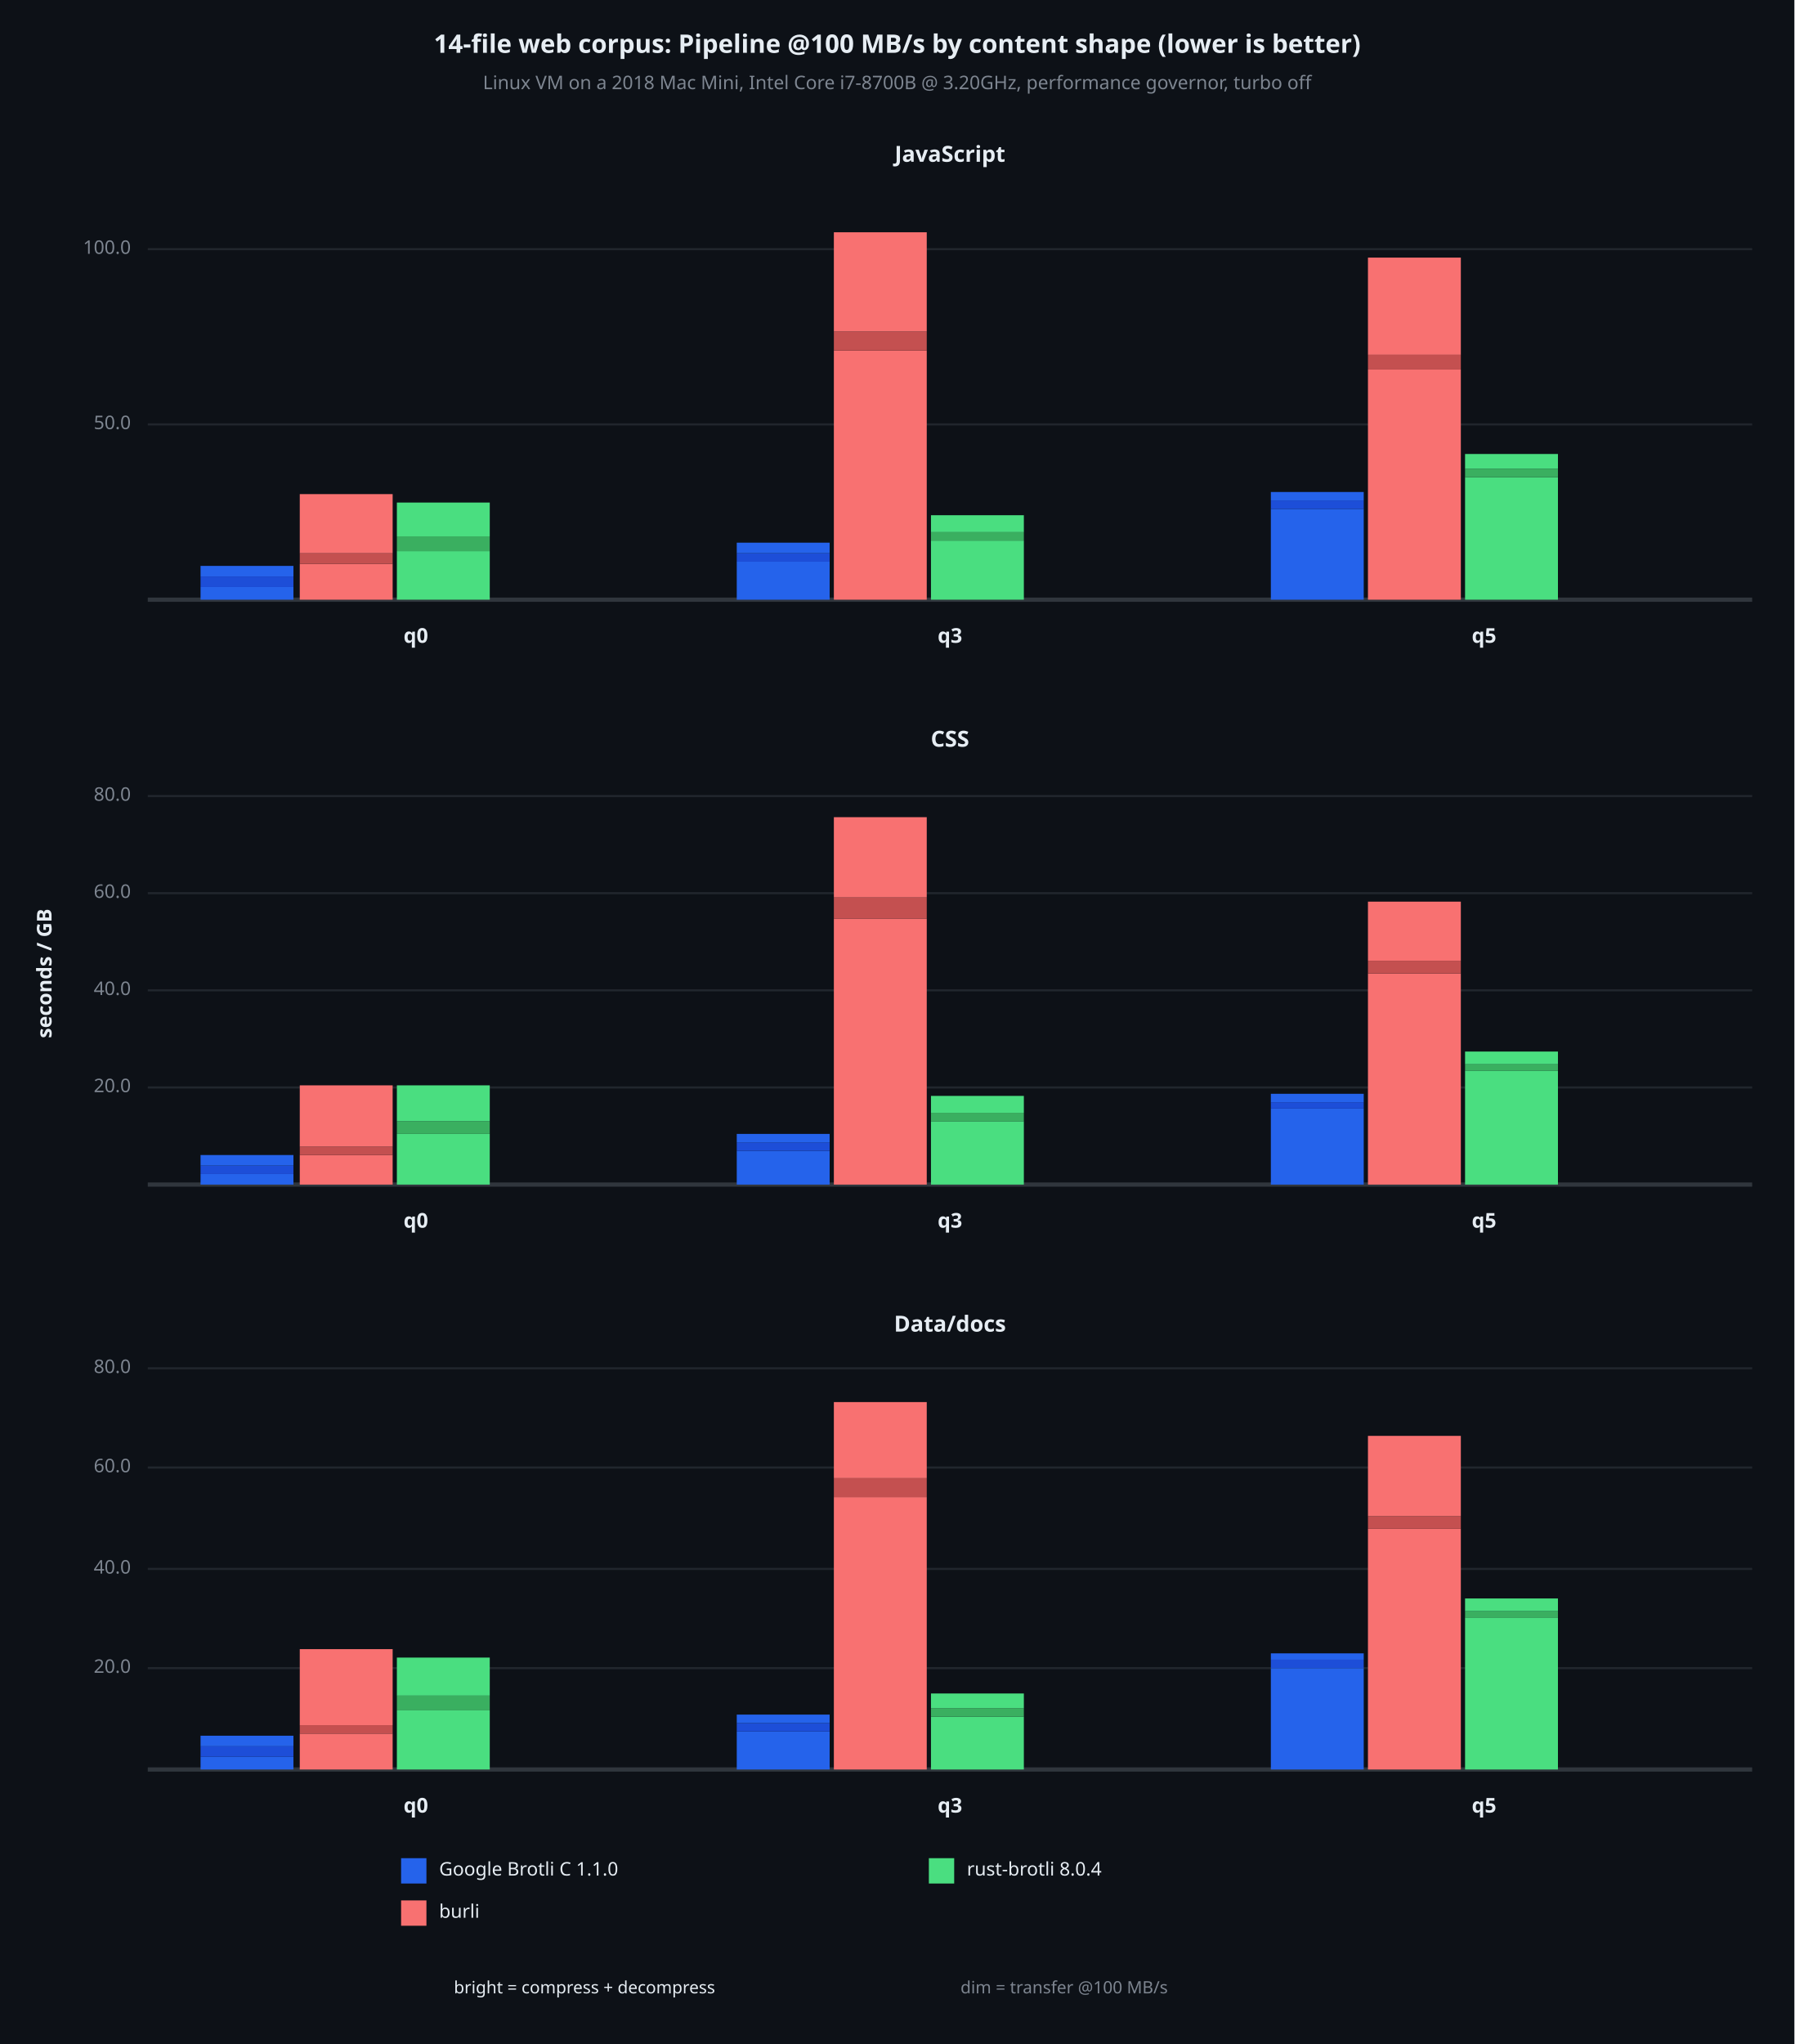
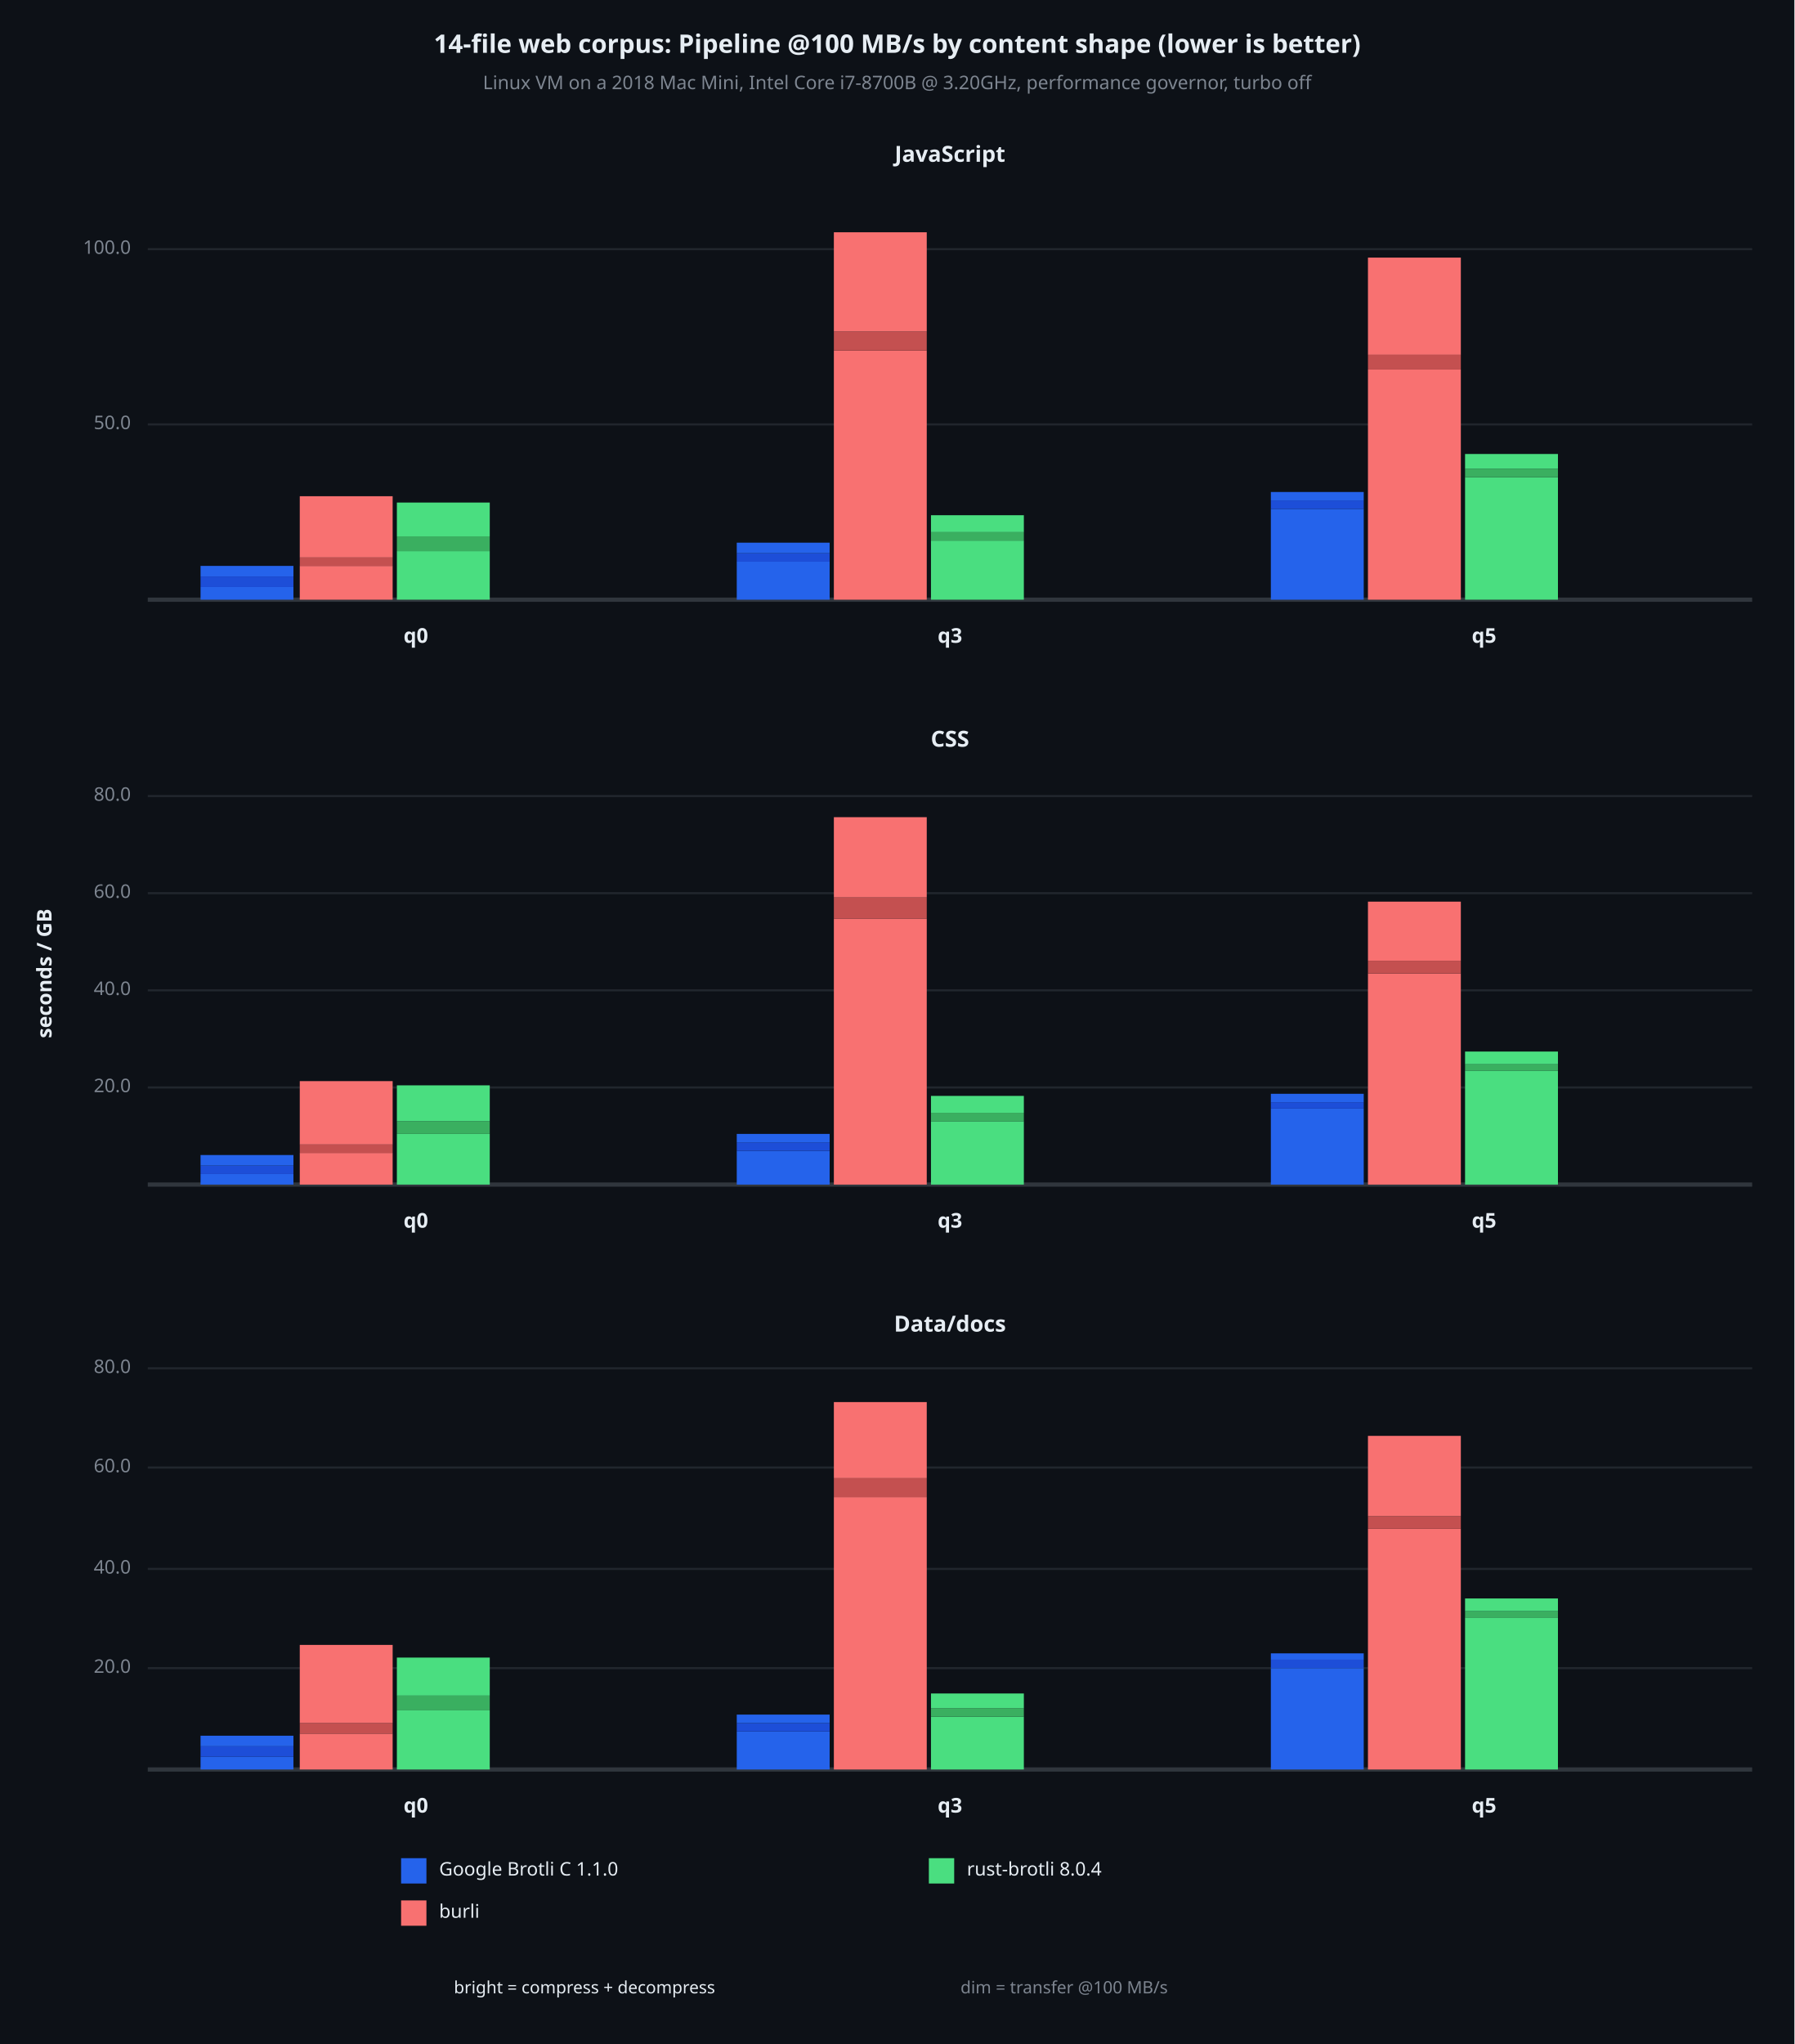
<svg xmlns="http://www.w3.org/2000/svg" viewBox="0 0 850 968" font-family="system-ui, -apple-system, sans-serif">
  <rect x="0" y="0" width="850" height="968" opacity="1" fill="#0D1117" stroke="none" />
  <text x="425" y="22" dy="0.5ex" text-anchor="middle" font-family="sans-serif" font-size="12.097" opacity="1" fill="#E6EDF3" font-weight="bold">
14-file web corpus: Pipeline @100 MB/s by content shape (lower is better)
</text>
  <text x="425" y="40" dy="0.5ex" text-anchor="middle" font-family="sans-serif" font-size="8.871" opacity="1" fill="#7D8590">
Linux VM on a 2018 Mac Mini, Intel Core i7-8700B @ 3.20GHz, performance governor, turbo off
</text>
  <text x="22" y="461" dy="0.5ex" text-anchor="middle" font-family="sans-serif" font-size="9.677" opacity="1" fill="#E6EDF3" font-weight="bold" transform="rotate(270, 22, 461)">
seconds / GB
</text>
  <text x="450" y="74" dy="0.5ex" text-anchor="middle" font-family="sans-serif" font-size="10.484" opacity="1" fill="#E6EDF3" font-weight="bold">
JavaScript
</text>
  <polyline fill="none" opacity="1" stroke="#21262D" stroke-width="1" points="70,201 830,201 " />
  <text x="62" y="201" dy="0.5ex" text-anchor="end" font-family="sans-serif" font-size="8.871" opacity="1" fill="#7D8590">
50.0
</text>
  <polyline fill="none" opacity="1" stroke="#21262D" stroke-width="1" points="70,118 830,118 " />
  <text x="62" y="118" dy="0.5ex" text-anchor="end" font-family="sans-serif" font-size="8.871" opacity="1" fill="#7D8590">
100.0
</text>
  <polyline fill="none" opacity="1" stroke="#30363D" stroke-width="2" points="70,284 830,284 " />
  <rect x="95" y="278" width="44" height="6" opacity="1" fill="#2563EB" stroke="none" />
  <rect x="95" y="273" width="44" height="5" opacity="1" fill="#1D4ED8" stroke="none" />
  <rect x="95" y="268" width="44" height="5" opacity="1" fill="#2563EB" stroke="none" />
-   <rect x="142" y="267" width="44" height="17" opacity="1" fill="#F87171" stroke="none" />
-   <rect x="142" y="262" width="44" height="5" opacity="1" fill="#C45050" stroke="none" />
-   <rect x="142" y="234" width="44" height="28" opacity="1" fill="#F87171" stroke="none" />
+   <rect x="142" y="268" width="44" height="16" opacity="1" fill="#F87171" stroke="none" />
+   <rect x="142" y="264" width="44" height="4" opacity="1" fill="#C45050" stroke="none" />
+   <rect x="142" y="235" width="44" height="29" opacity="1" fill="#F87171" stroke="none" />
  <rect x="188" y="261" width="44" height="23" opacity="1" fill="#4ADE80" stroke="none" />
  <rect x="188" y="254" width="44" height="7" opacity="1" fill="#3AAF60" stroke="none" />
  <rect x="188" y="238" width="44" height="16" opacity="1" fill="#4ADE80" stroke="none" />
  <text x="197" y="302" dy="0.5ex" text-anchor="middle" font-family="sans-serif" font-size="9.677" opacity="1" fill="#E6EDF3" font-weight="bold">
q0
</text>
  <rect x="349" y="266" width="44" height="18" opacity="1" fill="#2563EB" stroke="none" />
  <rect x="349" y="262" width="44" height="4" opacity="1" fill="#1D4ED8" stroke="none" />
  <rect x="349" y="257" width="44" height="5" opacity="1" fill="#2563EB" stroke="none" />
  <rect x="395" y="166" width="44" height="118" opacity="1" fill="#F87171" stroke="none" />
  <rect x="395" y="157" width="44" height="9" opacity="1" fill="#C45050" stroke="none" />
  <rect x="395" y="110" width="44" height="47" opacity="1" fill="#F87171" stroke="none" />
  <rect x="441" y="256" width="44" height="28" opacity="1" fill="#4ADE80" stroke="none" />
  <rect x="441" y="252" width="44" height="4" opacity="1" fill="#3AAF60" stroke="none" />
  <rect x="441" y="244" width="44" height="8" opacity="1" fill="#4ADE80" stroke="none" />
  <text x="450" y="302" dy="0.5ex" text-anchor="middle" font-family="sans-serif" font-size="9.677" opacity="1" fill="#E6EDF3" font-weight="bold">
q3
</text>
  <rect x="602" y="241" width="44" height="43" opacity="1" fill="#2563EB" stroke="none" />
  <rect x="602" y="237" width="44" height="4" opacity="1" fill="#1D4ED8" stroke="none" />
  <rect x="602" y="233" width="44" height="4" opacity="1" fill="#2563EB" stroke="none" />
  <rect x="648" y="175" width="44" height="109" opacity="1" fill="#F87171" stroke="none" />
  <rect x="648" y="168" width="44" height="7" opacity="1" fill="#C45050" stroke="none" />
  <rect x="648" y="122" width="44" height="46" opacity="1" fill="#F87171" stroke="none" />
  <rect x="694" y="226" width="44" height="58" opacity="1" fill="#4ADE80" stroke="none" />
  <rect x="694" y="222" width="44" height="4" opacity="1" fill="#3AAF60" stroke="none" />
  <rect x="694" y="215" width="44" height="7" opacity="1" fill="#4ADE80" stroke="none" />
  <text x="703" y="302" dy="0.5ex" text-anchor="middle" font-family="sans-serif" font-size="9.677" opacity="1" fill="#E6EDF3" font-weight="bold">
q5
</text>
  <text x="450" y="351" dy="0.5ex" text-anchor="middle" font-family="sans-serif" font-size="10.484" opacity="1" fill="#E6EDF3" font-weight="bold">
CSS
</text>
  <polyline fill="none" opacity="1" stroke="#21262D" stroke-width="1" points="70,515 830,515 " />
  <text x="62" y="515" dy="0.5ex" text-anchor="end" font-family="sans-serif" font-size="8.871" opacity="1" fill="#7D8590">
20.0
</text>
  <polyline fill="none" opacity="1" stroke="#21262D" stroke-width="1" points="70,469 830,469 " />
  <text x="62" y="469" dy="0.5ex" text-anchor="end" font-family="sans-serif" font-size="8.871" opacity="1" fill="#7D8590">
40.0
</text>
  <polyline fill="none" opacity="1" stroke="#21262D" stroke-width="1" points="70,423 830,423 " />
  <text x="62" y="423" dy="0.5ex" text-anchor="end" font-family="sans-serif" font-size="8.871" opacity="1" fill="#7D8590">
60.0
</text>
  <polyline fill="none" opacity="1" stroke="#21262D" stroke-width="1" points="70,377 830,377 " />
  <text x="62" y="377" dy="0.5ex" text-anchor="end" font-family="sans-serif" font-size="8.871" opacity="1" fill="#7D8590">
80.0
</text>
  <polyline fill="none" opacity="1" stroke="#30363D" stroke-width="2" points="70,561 830,561 " />
  <rect x="95" y="556" width="44" height="5" opacity="1" fill="#2563EB" stroke="none" />
  <rect x="95" y="552" width="44" height="4" opacity="1" fill="#1D4ED8" stroke="none" />
  <rect x="95" y="547" width="44" height="5" opacity="1" fill="#2563EB" stroke="none" />
-   <rect x="142" y="547" width="44" height="14" opacity="1" fill="#F87171" stroke="none" />
-   <rect x="142" y="543" width="44" height="4" opacity="1" fill="#C45050" stroke="none" />
-   <rect x="142" y="514" width="44" height="29" opacity="1" fill="#F87171" stroke="none" />
+   <rect x="142" y="546" width="44" height="15" opacity="1" fill="#F87171" stroke="none" />
+   <rect x="142" y="542" width="44" height="4" opacity="1" fill="#C45050" stroke="none" />
+   <rect x="142" y="512" width="44" height="30" opacity="1" fill="#F87171" stroke="none" />
  <rect x="188" y="537" width="44" height="24" opacity="1" fill="#4ADE80" stroke="none" />
  <rect x="188" y="531" width="44" height="6" opacity="1" fill="#3AAF60" stroke="none" />
  <rect x="188" y="514" width="44" height="17" opacity="1" fill="#4ADE80" stroke="none" />
  <text x="197" y="579" dy="0.5ex" text-anchor="middle" font-family="sans-serif" font-size="9.677" opacity="1" fill="#E6EDF3" font-weight="bold">
q0
</text>
  <rect x="349" y="545" width="44" height="16" opacity="1" fill="#2563EB" stroke="none" />
  <rect x="349" y="541" width="44" height="4" opacity="1" fill="#1D4ED8" stroke="none" />
  <rect x="349" y="537" width="44" height="4" opacity="1" fill="#2563EB" stroke="none" />
  <rect x="395" y="435" width="44" height="126" opacity="1" fill="#F87171" stroke="none" />
  <rect x="395" y="425" width="44" height="10" opacity="1" fill="#C45050" stroke="none" />
  <rect x="395" y="387" width="44" height="38" opacity="1" fill="#F87171" stroke="none" />
  <rect x="441" y="531" width="44" height="30" opacity="1" fill="#4ADE80" stroke="none" />
  <rect x="441" y="527" width="44" height="4" opacity="1" fill="#3AAF60" stroke="none" />
  <rect x="441" y="519" width="44" height="8" opacity="1" fill="#4ADE80" stroke="none" />
  <text x="450" y="579" dy="0.5ex" text-anchor="middle" font-family="sans-serif" font-size="9.677" opacity="1" fill="#E6EDF3" font-weight="bold">
q3
</text>
  <rect x="602" y="525" width="44" height="36" opacity="1" fill="#2563EB" stroke="none" />
  <rect x="602" y="522" width="44" height="3" opacity="1" fill="#1D4ED8" stroke="none" />
  <rect x="602" y="518" width="44" height="4" opacity="1" fill="#2563EB" stroke="none" />
  <rect x="648" y="461" width="44" height="100" opacity="1" fill="#F87171" stroke="none" />
  <rect x="648" y="455" width="44" height="6" opacity="1" fill="#C45050" stroke="none" />
  <rect x="648" y="427" width="44" height="28" opacity="1" fill="#F87171" stroke="none" />
  <rect x="694" y="507" width="44" height="54" opacity="1" fill="#4ADE80" stroke="none" />
  <rect x="694" y="504" width="44" height="3" opacity="1" fill="#3AAF60" stroke="none" />
  <rect x="694" y="498" width="44" height="6" opacity="1" fill="#4ADE80" stroke="none" />
  <text x="703" y="579" dy="0.5ex" text-anchor="middle" font-family="sans-serif" font-size="9.677" opacity="1" fill="#E6EDF3" font-weight="bold">
q5
</text>
  <text x="450" y="628" dy="0.5ex" text-anchor="middle" font-family="sans-serif" font-size="10.484" opacity="1" fill="#E6EDF3" font-weight="bold">
Data/docs
</text>
  <polyline fill="none" opacity="1" stroke="#21262D" stroke-width="1" points="70,790 830,790 " />
  <text x="62" y="790" dy="0.5ex" text-anchor="end" font-family="sans-serif" font-size="8.871" opacity="1" fill="#7D8590">
20.0
</text>
  <polyline fill="none" opacity="1" stroke="#21262D" stroke-width="1" points="70,743 830,743 " />
  <text x="62" y="743" dy="0.5ex" text-anchor="end" font-family="sans-serif" font-size="8.871" opacity="1" fill="#7D8590">
40.0
</text>
  <polyline fill="none" opacity="1" stroke="#21262D" stroke-width="1" points="70,695 830,695 " />
  <text x="62" y="695" dy="0.5ex" text-anchor="end" font-family="sans-serif" font-size="8.871" opacity="1" fill="#7D8590">
60.0
</text>
  <polyline fill="none" opacity="1" stroke="#21262D" stroke-width="1" points="70,648 830,648 " />
  <text x="62" y="648" dy="0.5ex" text-anchor="end" font-family="sans-serif" font-size="8.871" opacity="1" fill="#7D8590">
80.0
</text>
  <polyline fill="none" opacity="1" stroke="#30363D" stroke-width="2" points="70,838 830,838 " />
  <rect x="95" y="832" width="44" height="6" opacity="1" fill="#2563EB" stroke="none" />
  <rect x="95" y="827" width="44" height="5" opacity="1" fill="#1D4ED8" stroke="none" />
  <rect x="95" y="822" width="44" height="5" opacity="1" fill="#2563EB" stroke="none" />
  <rect x="142" y="821" width="44" height="17" opacity="1" fill="#F87171" stroke="none" />
-   <rect x="142" y="817" width="44" height="4" opacity="1" fill="#C45050" stroke="none" />
-   <rect x="142" y="781" width="44" height="36" opacity="1" fill="#F87171" stroke="none" />
+   <rect x="142" y="816" width="44" height="5" opacity="1" fill="#C45050" stroke="none" />
+   <rect x="142" y="779" width="44" height="37" opacity="1" fill="#F87171" stroke="none" />
  <rect x="188" y="810" width="44" height="28" opacity="1" fill="#4ADE80" stroke="none" />
  <rect x="188" y="803" width="44" height="7" opacity="1" fill="#3AAF60" stroke="none" />
  <rect x="188" y="785" width="44" height="18" opacity="1" fill="#4ADE80" stroke="none" />
  <text x="197" y="856" dy="0.5ex" text-anchor="middle" font-family="sans-serif" font-size="9.677" opacity="1" fill="#E6EDF3" font-weight="bold">
q0
</text>
  <rect x="349" y="820" width="44" height="18" opacity="1" fill="#2563EB" stroke="none" />
  <rect x="349" y="816" width="44" height="4" opacity="1" fill="#1D4ED8" stroke="none" />
  <rect x="349" y="812" width="44" height="4" opacity="1" fill="#2563EB" stroke="none" />
  <rect x="395" y="709" width="44" height="129" opacity="1" fill="#F87171" stroke="none" />
  <rect x="395" y="700" width="44" height="9" opacity="1" fill="#C45050" stroke="none" />
  <rect x="395" y="664" width="44" height="36" opacity="1" fill="#F87171" stroke="none" />
  <rect x="441" y="813" width="44" height="25" opacity="1" fill="#4ADE80" stroke="none" />
  <rect x="441" y="809" width="44" height="4" opacity="1" fill="#3AAF60" stroke="none" />
  <rect x="441" y="802" width="44" height="7" opacity="1" fill="#4ADE80" stroke="none" />
  <text x="450" y="856" dy="0.5ex" text-anchor="middle" font-family="sans-serif" font-size="9.677" opacity="1" fill="#E6EDF3" font-weight="bold">
q3
</text>
  <rect x="602" y="790" width="44" height="48" opacity="1" fill="#2563EB" stroke="none" />
  <rect x="602" y="786" width="44" height="4" opacity="1" fill="#1D4ED8" stroke="none" />
  <rect x="602" y="783" width="44" height="3" opacity="1" fill="#2563EB" stroke="none" />
  <rect x="648" y="724" width="44" height="114" opacity="1" fill="#F87171" stroke="none" />
  <rect x="648" y="718" width="44" height="6" opacity="1" fill="#C45050" stroke="none" />
  <rect x="648" y="680" width="44" height="38" opacity="1" fill="#F87171" stroke="none" />
  <rect x="694" y="766" width="44" height="72" opacity="1" fill="#4ADE80" stroke="none" />
  <rect x="694" y="763" width="44" height="3" opacity="1" fill="#3AAF60" stroke="none" />
  <rect x="694" y="757" width="44" height="6" opacity="1" fill="#4ADE80" stroke="none" />
  <text x="703" y="856" dy="0.5ex" text-anchor="middle" font-family="sans-serif" font-size="9.677" opacity="1" fill="#E6EDF3" font-weight="bold">
q5
</text>
  <rect x="190" y="880" width="12" height="12" opacity="1" fill="#2563EB" stroke="none" />
  <text x="208" y="886" dy="0.5ex" text-anchor="start" font-family="sans-serif" font-size="8.871" opacity="1" fill="#E6EDF3">
Google Brotli C 1.1.0
</text>
  <rect x="190" y="900" width="12" height="12" opacity="1" fill="#F87171" stroke="none" />
  <text x="208" y="906" dy="0.5ex" text-anchor="start" font-family="sans-serif" font-size="8.871" opacity="1" fill="#E6EDF3">
burli
</text>
  <rect x="440" y="880" width="12" height="12" opacity="1" fill="#4ADE80" stroke="none" />
  <text x="458" y="886" dy="0.5ex" text-anchor="start" font-family="sans-serif" font-size="8.871" opacity="1" fill="#E6EDF3">
rust-brotli 8.0.4
</text>
  <text x="215" y="942" dy="0.5ex" text-anchor="start" font-family="sans-serif" font-size="8.065" opacity="1" fill="#E6EDF3">
bright = compress + decompress
</text>
  <text x="455" y="942" dy="0.5ex" text-anchor="start" font-family="sans-serif" font-size="8.065" opacity="1" fill="#7D8590">
dim = transfer @100 MB/s
</text>
</svg>
